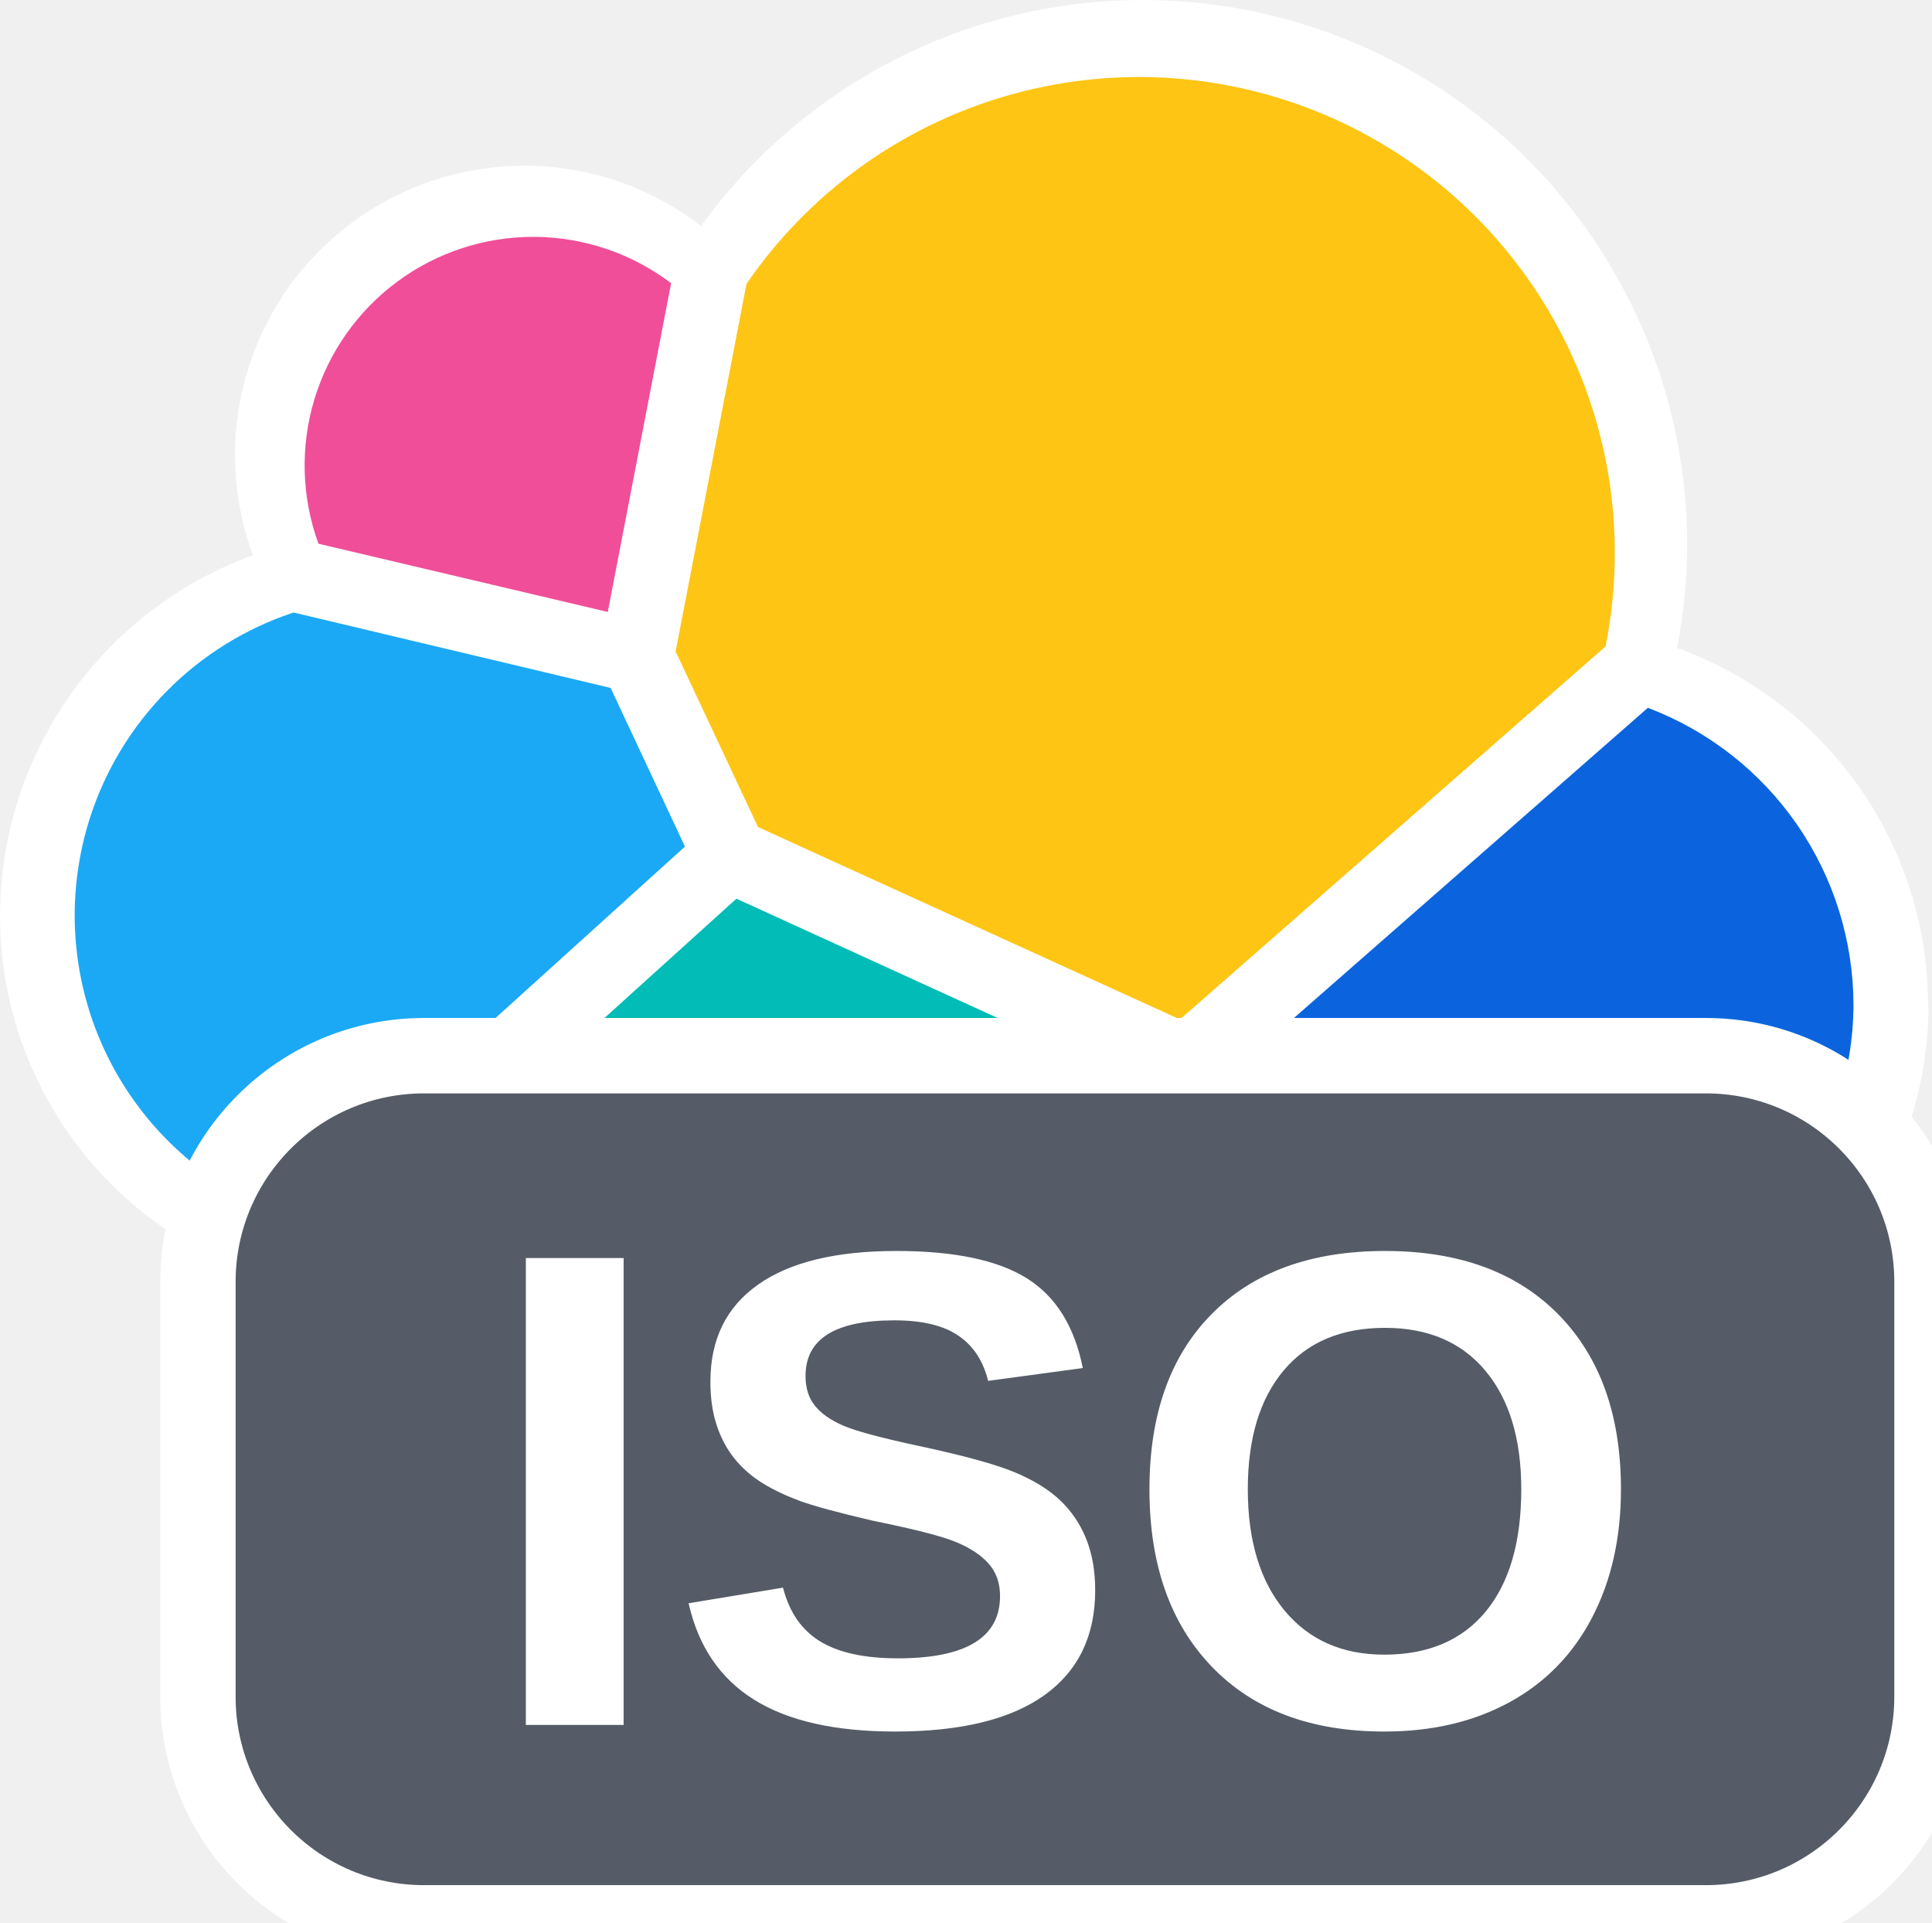
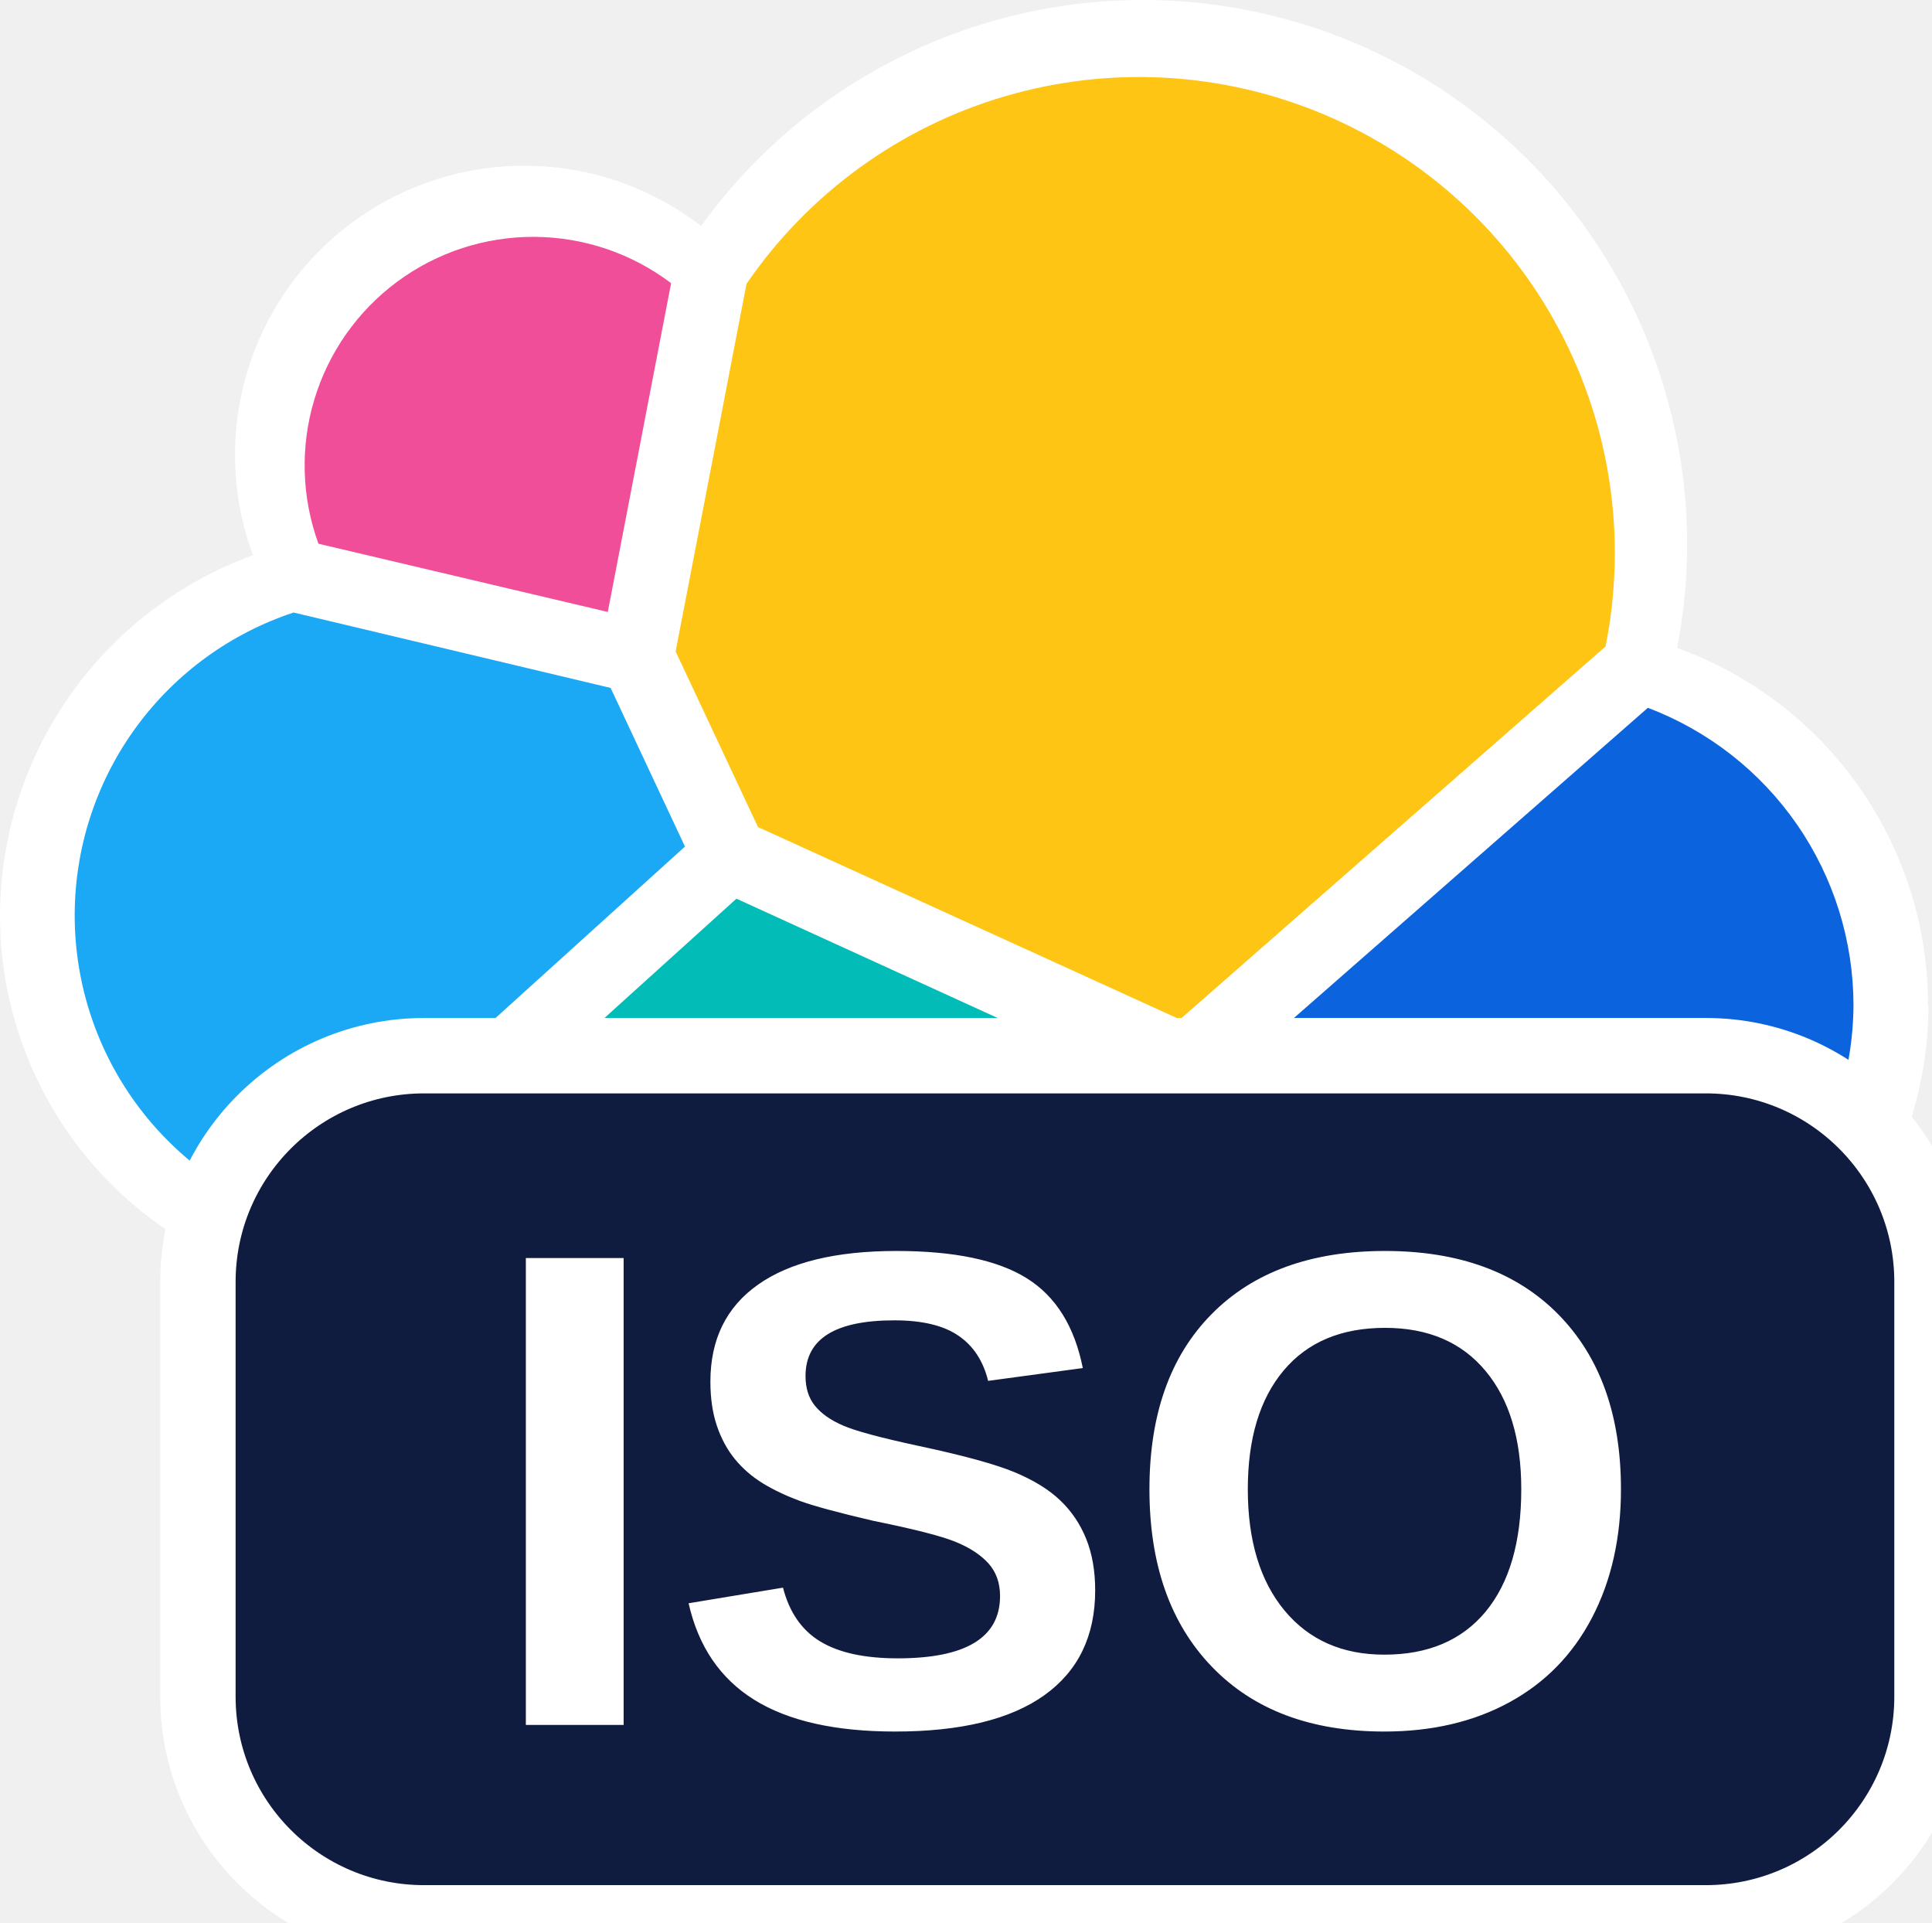
<svg xmlns="http://www.w3.org/2000/svg" width="205" height="204" viewBox="0 0 205 204" fill="none">
  <g>
    <path d="M204.58 106.744C204.603 98.436 202.056 90.326 197.289 83.523C192.521 76.72 185.766 71.558 177.95 68.744C178.661 65.12 179.02 61.436 179.02 57.744C179.015 45.528 175.137 33.629 167.945 23.755C160.752 13.882 150.615 6.542 138.99 2.791C127.365 -0.96 114.849 -0.929 103.242 2.878C91.636 6.686 81.534 14.075 74.39 23.984C69.118 19.911 62.664 17.665 56.002 17.584C49.341 17.504 42.834 19.593 37.464 23.536C32.095 27.479 28.154 33.063 26.237 39.443C24.321 45.824 24.532 52.654 26.84 58.904C19.015 61.753 12.249 66.929 7.451 73.736C2.653 80.543 0.053 88.656 0 96.984C-0.033 105.33 2.527 113.48 7.326 120.309C12.125 127.138 18.927 132.307 26.79 135.104C25.168 143.453 25.412 152.057 27.506 160.301C29.601 168.544 33.492 176.222 38.903 182.784C44.314 189.347 51.109 194.631 58.802 198.258C66.495 201.885 74.895 203.765 83.4 203.764C92.556 203.772 101.581 201.59 109.722 197.402C117.863 193.213 124.884 187.138 130.2 179.684C135.455 183.802 141.912 186.091 148.588 186.201C155.264 186.312 161.793 184.238 167.181 180.295C172.569 176.353 176.522 170.758 178.437 164.362C180.352 157.965 180.125 151.119 177.79 144.864C185.623 142.013 192.394 136.832 197.193 130.016C201.992 123.201 204.587 115.079 204.63 106.744" fill="white" />
    <path d="M80.43 87.744L125.2 108.154L170.36 68.584C172.647 57.175 170.923 45.326 165.48 35.042C160.036 24.758 151.208 16.669 140.487 12.145C129.767 7.62 117.813 6.937 106.647 10.212C95.482 13.486 85.79 20.516 79.21 30.114L71.69 69.114L80.43 87.744Z" fill="#FEC514" />
    <path d="M34.1 135.154C31.769 146.616 33.479 158.533 38.94 168.877C44.401 179.221 53.276 187.355 64.056 191.896C74.836 196.436 86.856 197.103 98.072 193.783C109.288 190.463 119.009 183.36 125.581 173.684L133.031 134.844L123.031 115.844L78.141 95.344L34.1 135.154Z" fill="#02BCB7" />
    <path d="M33.79 57.684L64.49 64.924L71.21 30.044C67.036 26.884 61.952 25.16 56.717 25.129C51.481 25.098 46.377 26.762 42.166 29.873C37.955 32.983 34.864 37.373 33.354 42.386C31.844 47.398 31.997 52.765 33.79 57.684Z" fill="#F04E98" />
    <path d="M31.151 64.984C24.518 67.175 18.727 71.364 14.57 76.978C10.414 82.591 8.096 89.353 7.935 96.335C7.774 103.318 9.778 110.179 13.671 115.978C17.564 121.777 23.157 126.229 29.68 128.724L72.68 89.814L64.79 72.984L31.151 64.984Z" fill="#1BA9F5" />
    <path d="M133.44 173.684C137.012 176.435 141.284 178.128 145.77 178.572C150.256 179.016 154.777 178.191 158.818 176.193C162.859 174.195 166.259 171.103 168.63 167.269C171.001 163.434 172.248 159.012 172.23 154.504C172.243 151.636 171.749 148.789 170.77 146.094L140.12 138.924L133.44 173.684Z" fill="#9ADC30" />
    <path d="M139.68 130.894L173.43 138.784C180.166 136.513 186.025 132.197 190.191 126.437C194.357 120.678 196.622 113.762 196.67 106.654C196.664 99.801 194.573 93.112 190.676 87.475C186.779 81.838 181.259 77.52 174.85 75.094L130.72 113.764L139.68 130.894Z" fill="#0B64DD" />
  </g>
-   <rect x="21" y="112" width="184" height="92" rx="24" fill="#555C67" stroke="#fff" stroke-width="8" />
+   <rect x="21" y="112" width="184" height="92" rx="24" fill="#101C3F" stroke="#fff" stroke-width="8" />
  <text x="113" y="183" text-anchor="middle" font-family="Arial, Helvetica, sans-serif" font-weight="700" font-size="72" fill="#fff">ISO</text>
</svg>
